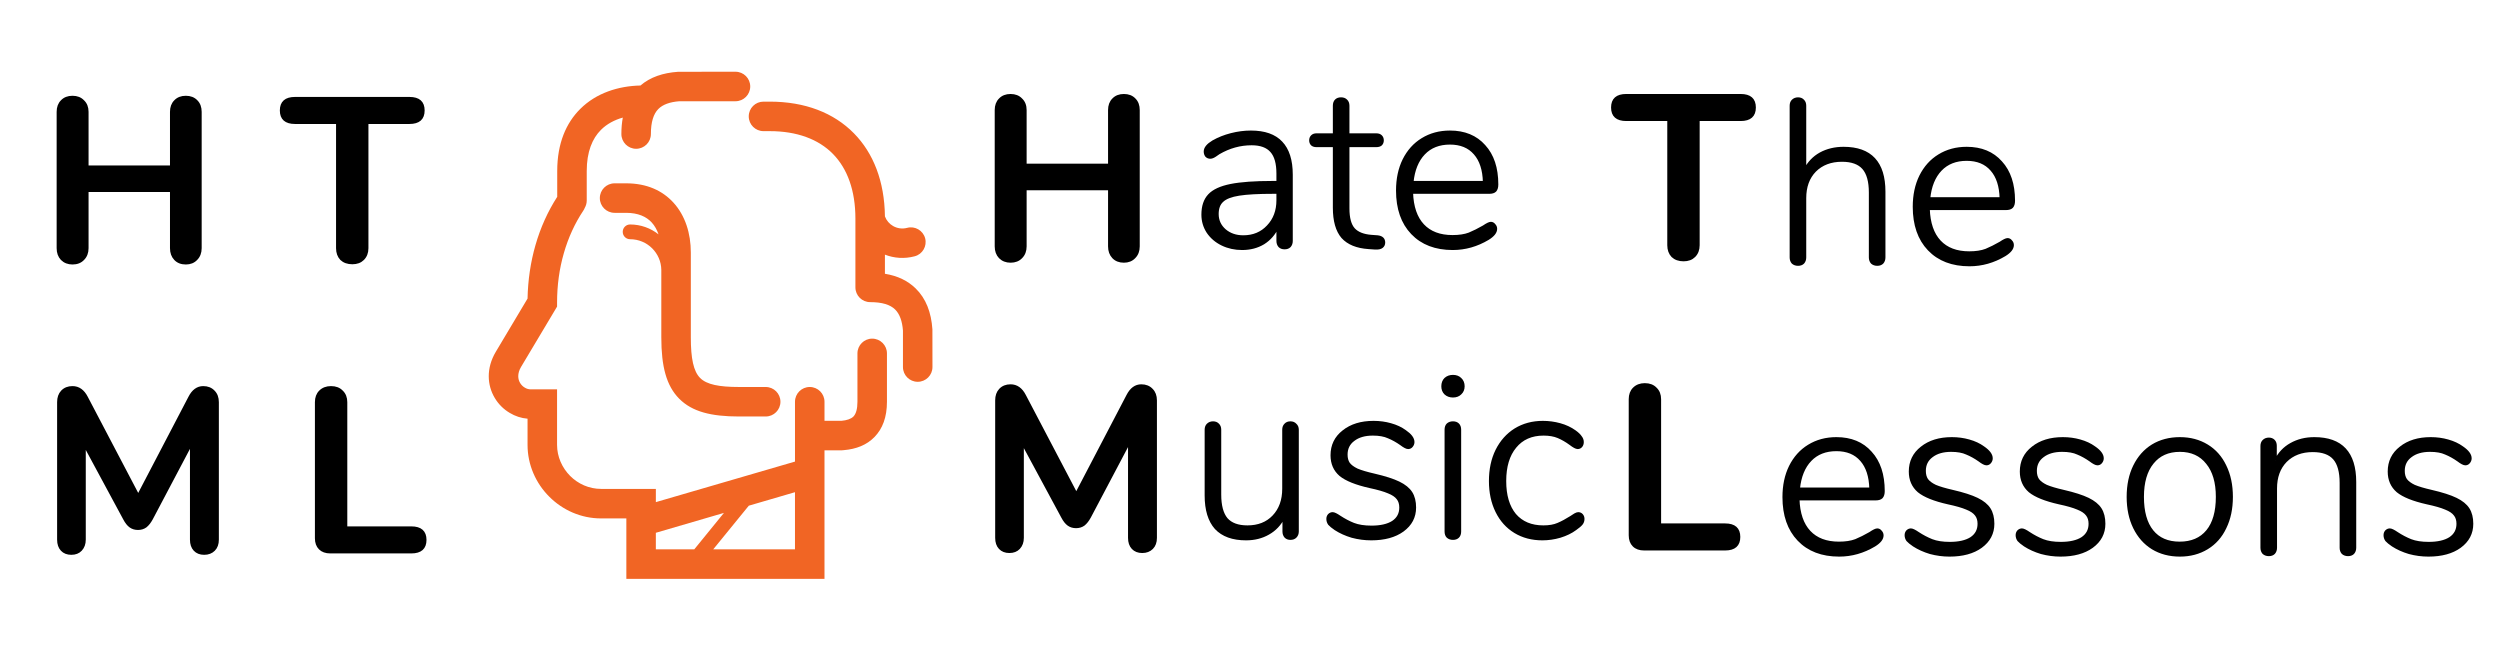
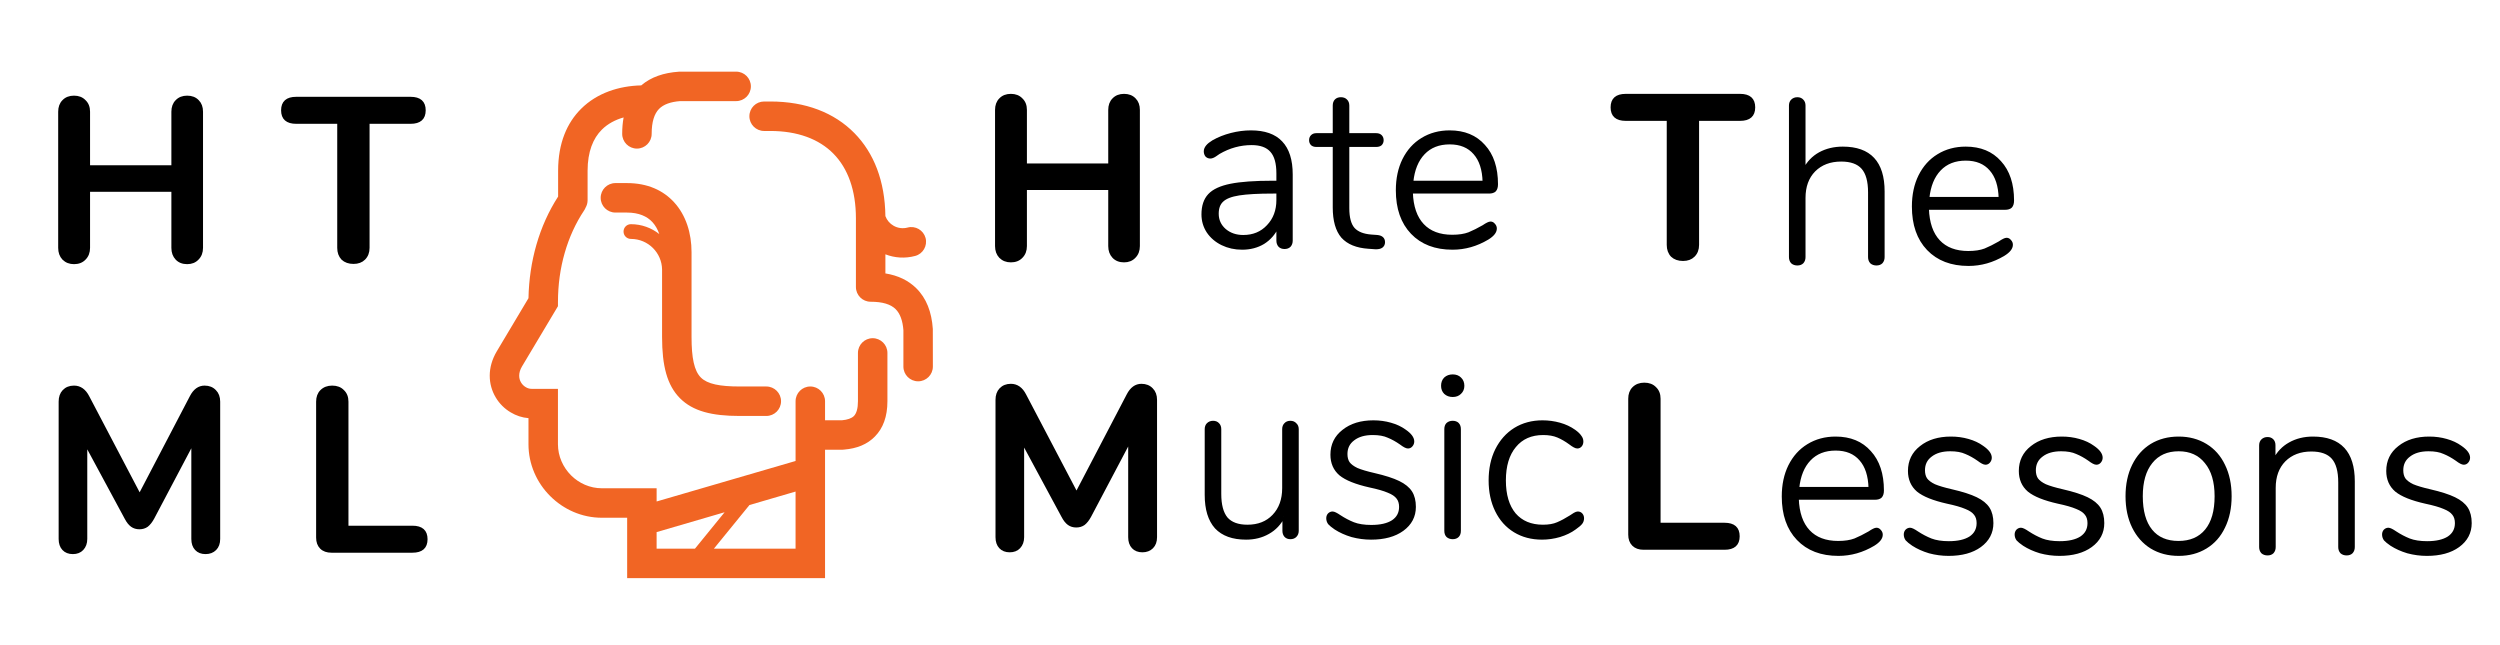
- <svg xmlns="http://www.w3.org/2000/svg" xmlns:xlink="http://www.w3.org/1999/xlink" width="775pt" height="200pt" version="1.1" viewBox="0 0 775 200" id="svg130">
+ <svg xmlns="http://www.w3.org/2000/svg" xmlns:xlink="http://www.w3.org/1999/xlink" width="97pt" height="25pt" version="1.1" viewBox="0 0 775 200" id="svg130">
  <defs id="defs62">
    <rect x="796.241" y="91.395" width="332.344" height="232.641" id="rect10355" />
    <rect x="689.614" y="52.621" width="78.932" height="234.026" id="rect10349" />
    <rect x="510.979" y="47.082" width="418.2" height="242.334" id="rect10343" />
    <rect x="404.352" y="24.926" width="88.625" height="238.18" id="rect9299" />
    <linearGradient id="linearGradient6259">
      <stop style="stop-color:#000000;stop-opacity:1;" offset="0" id="stop6257" />
    </linearGradient>
    <rect x="361.424" y="581.602" width="200.791" height="163.403" id="rect1082" />
    <rect x="225.717" y="438.971" width="281.108" height="285.262" id="rect1026" />
    <symbol id="t" overflow="visible">
      <path d="m 18.766,-1.125 c -0.969,0.5 -1.98,0.875 -3.031,1.125 -1.043,0.258 -2.137,0.391 -3.281,0.391 -3.398,0 -6.09,-0.945 -8.078,-2.844 -1.992,-1.906 -2.984,-4.484 -2.984,-7.734 0,-3.258 0.992,-5.836 2.984,-7.734 1.988,-1.906 4.68,-2.859 8.078,-2.859 1.145,0 2.238,0.133 3.281,0.391 1.051,0.25 2.062,0.625 3.031,1.125 v 4.219 c -0.98,-0.656 -1.945,-1.141 -2.891,-1.453 -0.949,-0.312 -1.949,-0.469 -3,-0.469 -1.875,0 -3.352,0.605 -4.422,1.812 -1.074,1.199 -1.609,2.856 -1.609,4.969 0,2.106 0.535,3.762 1.609,4.969 1.07,1.199 2.547,1.797 4.422,1.797 1.051,0 2.051,-0.148 3,-0.453 0.945,-0.312 1.91,-0.801 2.891,-1.469 z" id="path2" />
    </symbol>
    <symbol id="c" overflow="visible">
      <path d="m 13.734,-11.141 c -0.438,-0.195 -0.871,-0.344 -1.297,-0.438 -0.418,-0.102 -0.84,-0.156 -1.266,-0.156 -1.262,0 -2.231,0.406 -2.906,1.219 -0.68,0.805 -1.016,1.953 -1.016,3.453 v 7.062 H 2.359 v -15.312 h 4.891 v 2.516 c 0.625,-1 1.344,-1.727 2.156,-2.188 0.82,-0.469 1.801,-0.703 2.938,-0.703 0.164,0 0.344,0.012 0.531,0.031 0.195,0.012 0.477,0.039 0.844,0.078 z" id="path5" />
    </symbol>
    <symbol id="a" overflow="visible">
      <path d="m 17.641,-7.703 v 1.406 H 6.188 c 0.125,1.148 0.539,2.008 1.25,2.578 0.707,0.574 1.703,0.859 2.984,0.859 1.031,0 2.082,-0.148 3.156,-0.453 1.082,-0.312 2.191,-0.773 3.328,-1.391 v 3.766 c -1.156,0.438 -2.312,0.766 -3.469,0.984 -1.156,0.227 -2.312,0.344 -3.469,0.344 -2.773,0 -4.93,-0.703 -6.469,-2.109 -1.531,-1.406 -2.297,-3.379 -2.297,-5.922 0,-2.5 0.754,-4.461 2.266,-5.891 1.508,-1.438 3.582,-2.156 6.219,-2.156 2.406,0 4.332,0.73 5.781,2.188 1.445,1.449 2.172,3.383 2.172,5.797 z m -5.031,-1.625 c 0,-0.926 -0.273,-1.672 -0.812,-2.234 -0.543,-0.57 -1.25,-0.859 -2.125,-0.859 -0.949,0 -1.719,0.266 -2.312,0.797 -0.594,0.531 -0.965,1.297 -1.109,2.297 z" id="path8" />
    </symbol>
    <symbol id="f" overflow="visible">
      <path d="m 9.219,-6.891 c -1.023,0 -1.793,0.172 -2.312,0.516 -0.512,0.344 -0.766,0.855 -0.766,1.531 0,0.625 0.207,1.117 0.625,1.469 0.414,0.344 0.988,0.516 1.719,0.516 0.926,0 1.703,-0.328 2.328,-0.984 0.633,-0.664 0.953,-1.492 0.953,-2.484 v -0.562 z m 7.469,-1.844 V 0 h -4.922 v -2.266 c -0.656,0.93 -1.398,1.605 -2.219,2.031 -0.824,0.414 -1.824,0.625 -3,0.625 -1.586,0 -2.871,-0.457 -3.859,-1.375 -0.992,-0.926 -1.484,-2.129 -1.484,-3.609 0,-1.789 0.613,-3.102 1.844,-3.938 1.238,-0.844 3.18,-1.266 5.828,-1.266 h 2.891 v -0.391 c 0,-0.77 -0.309,-1.332 -0.922,-1.688 -0.617,-0.363 -1.57,-0.547 -2.859,-0.547 -1.055,0 -2.031,0.105 -2.938,0.312 -0.898,0.211 -1.73,0.523 -2.5,0.938 v -3.734 c 1.039,-0.25 2.086,-0.441 3.141,-0.578 1.062,-0.133 2.125,-0.203 3.188,-0.203 2.758,0 4.75,0.547 5.969,1.641 1.227,1.086 1.844,2.856 1.844,5.312 z" id="path11" />
    </symbol>
    <symbol id="b" overflow="visible">
      <path d="m 7.703,-19.656 v 4.344 H 12.75 v 3.5 H 7.703 v 6.5 c 0,0.711 0.141,1.188 0.422,1.438 0.281,0.25 0.836,0.375 1.672,0.375 h 2.516 v 3.5 h -4.188 c -1.938,0 -3.312,-0.398 -4.125,-1.203 -0.805,-0.812 -1.203,-2.18 -1.203,-4.109 v -6.5 h -2.422 v -3.5 h 2.422 v -4.344 z" id="path14" />
    </symbol>
    <symbol id="e" overflow="visible">
      <path d="m 12.766,-13.078 v -8.203 h 4.922 V -1e-4 H 12.766 v -2.219 c -0.668,0.906 -1.406,1.57 -2.219,1.984 -0.813,0.414 -1.758,0.625 -2.828,0.625 -1.887,0 -3.434,-0.75 -4.641,-2.25 -1.211,-1.5 -1.812,-3.426 -1.812,-5.781 0,-2.363 0.602,-4.297 1.812,-5.797 1.207,-1.5 2.754,-2.25 4.641,-2.25 1.062,0 2,0.215 2.812,0.641 0.82,0.43 1.566,1.086 2.234,1.969 z m -3.219,9.922 c 1.039,0 1.836,-0.379 2.391,-1.141 0.551,-0.77 0.828,-1.883 0.828,-3.344 0,-1.457 -0.277,-2.566 -0.828,-3.328 -0.555,-0.77 -1.352,-1.156 -2.391,-1.156 -1.043,0 -1.84,0.387 -2.391,1.156 -0.555,0.762 -0.828,1.871 -0.828,3.328 0,1.461 0.273,2.574 0.828,3.344 0.551,0.762 1.348,1.141 2.391,1.141 z" id="path17" />
    </symbol>
    <symbol id="i" overflow="visible">
      <path d="m 10.5,-3.156 c 1.051,0 1.852,-0.379 2.406,-1.141 0.551,-0.77 0.828,-1.883 0.828,-3.344 0,-1.457 -0.277,-2.566 -0.828,-3.328 -0.555,-0.77 -1.355,-1.156 -2.406,-1.156 -1.055,0 -1.859,0.387 -2.422,1.156 -0.555,0.773 -0.828,1.883 -0.828,3.328 0,1.449 0.273,2.559 0.828,3.328 0.562,0.773 1.367,1.156 2.422,1.156 z m -3.25,-9.922 c 0.676,-0.883 1.422,-1.539 2.234,-1.969 0.82,-0.426 1.766,-0.641 2.828,-0.641 1.895,0 3.445,0.75 4.656,2.25 1.207,1.5 1.812,3.434 1.812,5.797 0,2.356 -0.605,4.281 -1.812,5.781 -1.211,1.5 -2.762,2.25 -4.656,2.25 -1.062,0 -2.008,-0.211 -2.828,-0.625 C 8.672,-0.66 7.926,-1.32 7.25,-2.219 V -2e-5 H 2.359 v -21.281 H 7.25 Z" id="path20" />
    </symbol>
    <symbol id="h" overflow="visible">
      <path d="m 0.344,-15.312 h 4.891 l 4.125,10.391 3.5,-10.391 h 4.891 l -6.438,16.766 c -0.648,1.695 -1.402,2.883 -2.266,3.562 -0.867,0.688 -2,1.031 -3.406,1.031 H 2.797 V 2.829 h 1.531 c 0.832,0 1.438,-0.137 1.812,-0.406 C 6.523,2.161 6.82,1.692 7.031,1.016 L 7.172,0.595 Z" id="path23" />
    </symbol>
    <symbol id="g" overflow="visible">
      <path d="m 2.578,-20.406 h 5.25 v 7.766 h 7.766 v -7.766 h 5.266 V 0 H 15.594 V -8.656 H 7.828 V 0 h -5.25 z" id="path26" />
    </symbol>
    <symbol id="s" overflow="visible">
      <path d="M 2.359,-15.312 H 7.25 V 0 H 2.359 Z m 0,-5.969 H 7.25 v 4 H 2.359 Z" id="path29" />
    </symbol>
    <symbol id="r" overflow="visible">
      <path d="m 12.422,-21.281 v 3.219 H 9.719 c -0.688,0 -1.172,0.125 -1.453,0.375 -0.273,0.25 -0.406,0.688 -0.406,1.312 v 1.062 h 4.188 v 3.5 H 7.86 V -2e-4 h -4.891 v -11.812 h -2.438 v -3.5 h 2.438 v -1.062 c 0,-1.664 0.461,-2.898 1.391,-3.703 0.926,-0.801 2.367,-1.203 4.328,-1.203 z" id="path32" />
    </symbol>
    <symbol id="d" overflow="visible">
      <path d="m 9.641,-12.188 c -1.086,0 -1.914,0.391 -2.484,1.172 -0.574,0.781 -0.859,1.906 -0.859,3.375 0,1.469 0.285,2.594 0.859,3.375 0.57,0.773 1.398,1.156 2.484,1.156 1.062,0 1.875,-0.383 2.438,-1.156 0.57,-0.781 0.859,-1.906 0.859,-3.375 0,-1.469 -0.289,-2.594 -0.859,-3.375 -0.562,-0.781 -1.375,-1.172 -2.438,-1.172 z m 0,-3.5 c 2.633,0 4.691,0.715 6.172,2.141 1.477,1.418 2.219,3.387 2.219,5.906 0,2.512 -0.742,4.481 -2.219,5.906 C 14.332,-0.317 12.273,0.39 9.641,0.39 6.992,0.39 4.926,-0.317 3.438,-1.735 1.945,-3.161 1.203,-5.13 1.203,-7.641 c 0,-2.519 0.742,-4.488 2.234,-5.906 1.488,-1.426 3.555,-2.141 6.203,-2.141 z" id="path35" />
    </symbol>
    <symbol id="q" overflow="visible">
      <path d="m 16.547,-12.766 c 0.613,-0.945 1.348,-1.672 2.203,-2.172 0.852,-0.5 1.789,-0.75 2.812,-0.75 1.758,0 3.098,0.547 4.016,1.641 0.926,1.086 1.391,2.656 1.391,4.719 V -4e-4 h -4.922 v -7.984 -0.359 c 0.008,-0.133 0.016,-0.32 0.016,-0.562 0,-1.082 -0.164,-1.863 -0.484,-2.344 -0.312,-0.488 -0.824,-0.734 -1.531,-0.734 -0.93,0 -1.648,0.387 -2.156,1.156 -0.512,0.762 -0.773,1.867 -0.781,3.312 v 7.516 h -4.922 v -7.984 c 0,-1.695 -0.148,-2.785 -0.438,-3.266 -0.293,-0.488 -0.812,-0.734 -1.562,-0.734 -0.938,0 -1.664,0.387 -2.172,1.156 -0.512,0.762 -0.766,1.859 -0.766,3.297 v 7.531 h -4.922 v -15.312 h 4.922 v 2.234 c 0.602,-0.863 1.289,-1.516 2.062,-1.953 0.781,-0.438 1.641,-0.656 2.578,-0.656 1.062,0 2,0.258 2.812,0.766 0.812,0.512 1.426,1.23 1.844,2.156 z" id="path38" />
    </symbol>
    <symbol id="p" overflow="visible">
      <path d="M 17.75,-9.328 V 0 h -4.922 v -7.109 c 0,-1.344 -0.031,-2.266 -0.094,-2.766 -0.062,-0.5 -0.168,-0.867 -0.312,-1.109 -0.188,-0.312 -0.449,-0.555 -0.781,-0.734 -0.324,-0.176 -0.695,-0.266 -1.109,-0.266 -1.023,0 -1.824,0.398 -2.406,1.188 -0.586,0.781 -0.875,1.871 -0.875,3.266 V -1e-4 H 2.359 v -21.281 H 7.25 v 8.203 c 0.738,-0.883 1.52,-1.539 2.344,-1.969 0.832,-0.426 1.75,-0.641 2.75,-0.641 1.77,0 3.113,0.547 4.031,1.641 0.914,1.086 1.375,2.656 1.375,4.719 z" id="path41" />
    </symbol>
    <symbol id="o" overflow="visible">
      <path d="m 2.578,-20.406 h 5.875 l 7.422,14 v -14 h 4.984 V 0 h -5.875 L 7.562,-14 V 0 H 2.578 Z" id="path44" />
    </symbol>
    <symbol id="n" overflow="visible">
      <path d="m 2.188,-5.969 v -9.344 h 4.922 v 1.531 c 0,0.836 -0.008,1.875 -0.016,3.125 -0.012,1.25 -0.016,2.086 -0.016,2.5 0,1.242 0.031,2.133 0.094,2.672 0.07,0.543 0.18,0.934 0.328,1.172 0.207,0.324 0.473,0.574 0.797,0.75 0.32,0.168 0.691,0.25 1.109,0.25 1.02,0 1.82,-0.391 2.406,-1.172 0.582,-0.781 0.875,-1.867 0.875,-3.266 v -7.562 h 4.891 V -6e-4 H 12.688 V -2.219 C 11.945,-1.321 11.164,-0.661 10.344,-0.235 9.519,0.179 8.609,0.39 7.609,0.39 5.848,0.39 4.504,-0.149 3.578,-1.235 2.648,-2.317 2.188,-3.895 2.188,-5.969 Z" id="path47" />
    </symbol>
    <symbol id="m" overflow="visible">
      <path d="M 17.75,-9.328 V 0 h -4.922 v -7.141 c 0,-1.32 -0.031,-2.234 -0.094,-2.734 -0.062,-0.5 -0.168,-0.867 -0.312,-1.109 -0.188,-0.312 -0.449,-0.555 -0.781,-0.734 -0.324,-0.176 -0.695,-0.266 -1.109,-0.266 -1.023,0 -1.824,0.398 -2.406,1.188 -0.586,0.781 -0.875,1.871 -0.875,3.266 V -1e-4 H 2.359 v -15.312 H 7.25 v 2.234 c 0.738,-0.883 1.52,-1.539 2.344,-1.969 0.832,-0.426 1.75,-0.641 2.75,-0.641 1.77,0 3.113,0.547 4.031,1.641 0.914,1.086 1.375,2.656 1.375,4.719 z" id="path50" />
    </symbol>
    <symbol id="l" overflow="visible">
      <path d="m 2.578,-20.406 h 8.734 c 2.594,0 4.582,0.578 5.969,1.734 1.395,1.148 2.094,2.789 2.094,4.922 0,2.137 -0.699,3.781 -2.094,4.938 -1.387,1.156 -3.375,1.734 -5.969,1.734 H 7.828 V 3e-4 h -5.25 z m 5.25,3.812 v 5.703 H 10.75 c 1.02,0 1.805,-0.25 2.359,-0.75 0.562,-0.5 0.844,-1.203 0.844,-2.109 0,-0.914 -0.281,-1.617 -0.844,-2.109 -0.555,-0.488 -1.34,-0.734 -2.359,-0.734 z" id="path53" />
    </symbol>
    <symbol id="k" overflow="visible">
      <path d="M 2.359,-15.312 H 7.25 v 15.031 c 0,2.051 -0.496,3.617 -1.484,4.703 -0.98,1.082 -2.406,1.625 -4.281,1.625 H -0.938 V 2.828 h 0.859 c 0.926,0 1.562,-0.211 1.906,-0.625 0.352,-0.418 0.531,-1.246 0.531,-2.484 z m 0,-5.969 H 7.25 v 4 H 2.359 Z" id="path56" />
    </symbol>
    <symbol id="j" overflow="visible">
      <path d="m 14.719,-14.828 v 3.984 c -0.656,-0.457 -1.324,-0.797 -2,-1.016 -0.668,-0.219 -1.359,-0.328 -2.078,-0.328 -1.367,0 -2.434,0.402 -3.203,1.203 -0.762,0.793 -1.141,1.906 -1.141,3.344 0,1.43 0.379,2.543 1.141,3.344 0.77,0.793 1.836,1.188 3.203,1.188 0.758,0 1.484,-0.109 2.172,-0.328 0.688,-0.227 1.32,-0.566 1.906,-1.016 v 4 c -0.762,0.281 -1.539,0.488 -2.328,0.625 -0.781,0.145 -1.574,0.219 -2.375,0.219 -2.762,0 -4.922,-0.707 -6.484,-2.125 -1.555,-1.414 -2.328,-3.383 -2.328,-5.906 0,-2.531 0.773,-4.504 2.328,-5.922 1.562,-1.414 3.723,-2.125 6.484,-2.125 0.801,0 1.594,0.074 2.375,0.219 0.781,0.137 1.555,0.352 2.328,0.641 z" id="path59" />
    </symbol>
    <linearGradient xlink:href="#linearGradient6259" id="linearGradient6261" x1="232.513" y1="548.334" x2="385.385" y2="548.334" gradientUnits="userSpaceOnUse" />
  </defs>
  <g id="g128">
    <path d="m 236.684,40.655 c -2.524,0 -4.574,-2.05 -4.574,-4.574 0,-2.541 2.05,-4.574 4.574,-4.574 h 1.949 c 10.893,0 19.82,3.439 26.088,9.825 6.048,6.149 9.47,14.89 9.606,25.75 0.474,1.288 1.39,2.337 2.524,2.981 1.254,0.728 2.812,0.982 4.353,0.575 2.422,-0.661 4.93,0.796 5.59,3.219 0.644,2.439 -0.796,4.947 -3.235,5.59 -3.168,0.847 -6.387,0.61 -9.233,-0.508 v 5.93 c 3.998,0.644 7.115,2.203 9.503,4.523 3.253,3.15 4.861,7.488 5.217,12.705 l 0.017,11.689 c 0,2.524 -2.05,4.574 -4.574,4.574 -2.524,0 -4.574,-2.05 -4.574,-4.574 v -11.316 c -0.22,-2.88 -1,-5.133 -2.439,-6.539 -1.508,-1.474 -3.998,-2.27 -7.725,-2.27 -2.524,0 -4.574,-2.05 -4.574,-4.574 v -21.328 c 0,-8.69 -2.49,-15.484 -6.963,-20.04 -4.506,-4.591 -11.214,-7.064 -19.583,-7.064 h -1.949 z m -4.556,116.108 -11.029,13.535 h 25.343 v -17.719 z m -16.906,13.535 9.198,-11.299 -21.108,6.166 v 5.133 z m 40.37,-39.843 h 5.235 c 1.695,-0.152 2.981,-0.575 3.744,-1.339 0.779,-0.83 1.237,-2.304 1.237,-4.574 v -14.992 c 0,-2.524 2.05,-4.574 4.574,-4.574 2.508,0 4.574,2.05 4.574,4.574 v 14.992 c 0,4.81 -1.372,8.385 -3.863,10.927 -2.406,2.49 -5.676,3.761 -9.572,4.083 l -0.626,0.051 h -5.302 v 39.843 h -61.424 v -18.737 h -7.826 c -6.251,0 -11.927,-2.591 -16.06,-6.725 -4.168,-4.15 -6.743,-9.876 -6.743,-16.077 v -8.114 c -1.949,-0.152 -3.845,-0.779 -5.523,-1.796 -1.898,-1.118 -3.524,-2.727 -4.658,-4.658 -1.169,-1.965 -1.847,-4.252 -1.847,-6.725 0,-2.406 0.661,-4.981 2.185,-7.556 l 9.842,-16.5 c 0.118,-5.759 0.949,-11.333 2.457,-16.568 1.542,-5.387 3.812,-10.435 6.743,-14.975 v -7.996 c 0,-8.657 2.795,-14.925 7.131,-19.245 4.963,-4.947 11.807,-7.115 18.668,-7.267 3.049,-2.609 6.997,-3.93 11.673,-4.252 l 17.788,-0.017 c 2.524,0 4.574,2.05 4.574,4.574 0,2.524 -2.05,4.574 -4.574,4.574 h -17.414 c -2.88,0.22 -5.133,1 -6.539,2.439 -1.457,1.508 -2.27,3.998 -2.27,7.725 0,2.524 -2.05,4.574 -4.574,4.574 -2.524,0 -4.574,-2.05 -4.574,-4.574 0,-1.847 0.152,-3.54 0.441,-5.099 -2.575,0.728 -4.93,1.965 -6.759,3.794 -2.693,2.676 -4.422,6.81 -4.422,12.773 v 9.147 c 0,0.847 -0.238,1.626 -0.626,2.304 -0.118,0.305 -0.271,0.593 -0.457,0.864 -2.609,3.914 -4.642,8.352 -6.014,13.146 -1.39,4.81 -2.101,9.962 -2.101,15.331 v 1.237 L 161.524,113.75 c -0.61,1.016 -0.864,1.999 -0.864,2.863 0,0.779 0.203,1.491 0.559,2.083 0.356,0.61 0.88,1.136 1.474,1.474 0.542,0.339 1.169,0.525 1.796,0.525 h 8.199 v 17.211 c 0,3.676 1.559,7.115 4.048,9.622 2.473,2.473 5.861,4.032 9.606,4.032 h 16.975 v 4.099 l 43.129,-12.569 v -18.55 c 0,-2.524 2.05,-4.574 4.574,-4.574 2.524,0 4.574,2.05 4.574,4.574 v 5.912 z M 190.522,65.978 c -2.524,0 -4.574,-2.05 -4.574,-4.574 0,-2.524 2.05,-4.574 4.574,-4.574 h 3.591 c 6.438,0 11.265,2.287 14.62,5.946 3.711,4.048 5.422,9.622 5.422,15.5 v 26.291 c 0,6.522 0.813,10.52 2.88,12.604 2.032,2.05 5.93,2.795 12.061,2.795 h 8.267 c 2.524,0 4.574,2.05 4.574,4.574 0,2.524 -2.05,4.574 -4.574,4.574 h -8.267 c -8.639,0 -14.518,-1.474 -18.533,-5.505 -3.998,-4.032 -5.556,-10.012 -5.556,-19.041 V 83.663 c -0.034,-2.609 -1.118,-4.963 -2.829,-6.674 -1.745,-1.745 -4.168,-2.829 -6.844,-2.829 -1.27,0 -2.287,-1.016 -2.287,-2.287 0,-1.27 1.016,-2.287 2.287,-2.287 3.321,0 6.387,1.152 8.809,3.067 -0.492,-1.423 -1.186,-2.676 -2.118,-3.693 -1.677,-1.829 -4.269,-2.981 -7.911,-2.981 h -3.591 z" id="path64" style="fill:#f16524;fill-opacity:1;stroke-width:0.303" />
    <g aria-label="H T  M L" transform="matrix(0.75,0,0,0.75,-156.8249,-310.4088)" id="text1024" style="font-weight:600;font-size:96px;font-family:Nunito;-inkscape-font-specification:'Nunito Semi-Bold';white-space:pre;shape-inside:url(#rect1026);stroke:#000000">
      <path d="m 285.909,453.966 q 2.784,0 4.416,1.728 1.632,1.632 1.632,4.416 v 56.352 q 0,2.784 -1.728,4.512 -1.632,1.728 -4.32,1.728 -2.784,0 -4.416,-1.728 -1.632,-1.728 -1.632,-4.512 v -23.712 h -34.656 v 23.712 q 0,2.784 -1.728,4.512 -1.632,1.728 -4.416,1.728 -2.688,0 -4.416,-1.728 -1.632,-1.728 -1.632,-4.512 v -56.352 q 0,-2.784 1.632,-4.416 1.632,-1.728 4.416,-1.728 2.784,0 4.416,1.728 1.728,1.632 1.728,4.416 v 22.656 h 34.656 v -22.656 q 0,-2.784 1.632,-4.416 1.632,-1.728 4.416,-1.728 z" style="font-weight:bold;-inkscape-font-specification:'Nunito Bold'" id="path356" />
      <path d="m 354.741,522.606 q -2.88,0 -4.608,-1.632 -1.632,-1.728 -1.632,-4.512 v -51.84 h -17.472 q -5.76,0 -5.76,-5.088 0,-5.088 5.76,-5.088 h 47.328 q 5.76,0 5.76,5.088 0,5.088 -5.76,5.088 h -17.472 v 51.84 q 0,2.784 -1.728,4.512 -1.632,1.632 -4.416,1.632 z" style="font-weight:bold;-inkscape-font-specification:'Nunito Bold'" id="path358" />
      <path d="m 293.109,573.966 q 2.688,0 4.32,1.728 1.632,1.632 1.632,4.416 v 56.832 q 0,2.688 -1.536,4.224 -1.536,1.536 -4.032,1.536 -2.496,0 -3.936,-1.536 -1.44,-1.536 -1.44,-4.224 v -39.552 l -16.32,30.912 q -1.152,2.112 -2.496,3.168 -1.344,0.96 -3.168,0.96 -1.824,0 -3.168,-0.96 -1.344,-0.96 -2.496,-3.168 l -16.416,-30.432 v 39.072 q 0,2.592 -1.536,4.224 -1.44,1.536 -3.936,1.536 -2.496,0 -3.936,-1.536 -1.44,-1.536 -1.44,-4.224 v -56.832 q 0,-2.784 1.536,-4.416 1.632,-1.728 4.32,-1.728 3.744,0 5.856,4.128 l 21.312,40.608 21.216,-40.608 q 2.112,-4.128 5.664,-4.128 z" style="font-weight:bold;-inkscape-font-specification:'Nunito Bold'" id="path360" />
      <path d="m 345.621,642.126 q -2.784,0 -4.32,-1.536 -1.536,-1.536 -1.536,-4.224 v -56.256 q 0,-2.784 1.632,-4.416 1.728,-1.728 4.512,-1.728 2.88,0 4.512,1.728 1.728,1.632 1.728,4.416 v 51.84 h 26.976 q 5.76,0 5.76,5.088 0,5.088 -5.76,5.088 z" style="font-weight:bold;-inkscape-font-specification:'Nunito Bold'" id="path362" />
    </g>
    <text xml:space="preserve" transform="scale(0.75)" id="text1080" style="font-style:normal;font-variant:normal;font-weight:600;font-stretch:normal;font-size:64px;font-family:Nunito;-inkscape-font-specification:'Nunito Semi-Bold';white-space:pre;shape-inside:url(#rect1082);fill:#000000;stroke:#000000" />
    <g id="g11097" transform="translate(0,-0.4303801)">
      <g aria-label="H M " transform="scale(0.75)" id="text9297" style="font-weight:bold;font-size:96px;font-family:Nunito;-inkscape-font-specification:'Nunito Bold';white-space:pre;shape-inside:url(#rect9299);stroke:#000000">
        <path d="m 464.544,39.921 q 2.784,0 4.416,1.728 1.632,1.632 1.632,4.416 v 56.352 q 0,2.784 -1.728,4.512 -1.632,1.728 -4.32,1.728 -2.784,0 -4.416,-1.728 -1.632,-1.728 -1.632,-4.512 V 78.705 h -34.656 v 23.712 q 0,2.784 -1.728,4.512 -1.632,1.728 -4.416,1.728 -2.688,0 -4.416,-1.728 -1.632,-1.728 -1.632,-4.512 V 46.065 q 0,-2.784 1.632,-4.416 1.632,-1.728 4.416,-1.728 2.784,0 4.416,1.728 1.728,1.632 1.728,4.416 v 22.656 h 34.656 v -22.656 q 0,-2.784 1.632,-4.416 1.632,-1.728 4.416,-1.728 z" id="path365" />
        <path d="m 471.744,159.921 q 2.688,0 4.32,1.728 1.632,1.632 1.632,4.416 v 56.832 q 0,2.688 -1.536,4.224 -1.536,1.536 -4.032,1.536 -2.496,0 -3.936,-1.536 -1.44,-1.536 -1.44,-4.224 v -39.552 l -16.32,30.912 q -1.152,2.112 -2.496,3.168 -1.344,0.96 -3.168,0.96 -1.824,0 -3.168,-0.96 -1.344,-0.96 -2.496,-3.168 l -16.416,-30.432 v 39.072 q 0,2.592 -1.536,4.224 -1.44,1.536 -3.936,1.536 -2.496,0 -3.936,-1.536 -1.44,-1.536 -1.44,-4.224 v -56.832 q 0,-2.784 1.536,-4.416 1.632,-1.728 4.32,-1.728 3.744,0 5.856,4.128 l 21.312,40.608 21.216,-40.608 q 2.112,-4.128 5.664,-4.128 z" id="path367" />
      </g>
      <g aria-label="ate usic" transform="matrix(0.75,0,0,0.75,-15.03441,-20.61861)" id="text10341" style="font-weight:300;font-size:96px;font-family:Nunito;-inkscape-font-specification:'Nunito Light';white-space:pre;shape-inside:url(#rect10343);stroke:#000000">
        <path d="m 537.091,82.525 q 8.448,0 12.576,4.416 4.224,4.416 4.224,13.344 v 27.36 q 0,1.344 -0.768,2.208 -0.768,0.768 -2.112,0.768 -1.344,0 -2.112,-0.768 -0.768,-0.864 -0.768,-2.208 v -5.76 q -2.016,4.32 -5.856,6.72 -3.84,2.304 -8.832,2.304 -4.512,0 -8.256,-1.824 -3.744,-1.824 -5.952,-5.088 -2.112,-3.264 -2.112,-7.2 0,-5.184 2.688,-8.064 2.688,-2.88 8.928,-4.128 6.24,-1.248 17.376,-1.248 h 2.016 v -3.552 q 0,-6.336 -2.592,-9.216 -2.592,-2.976 -8.16,-2.976 -7.104,0 -13.536,3.744 -0.288,0.192 -1.536,1.056 -1.152,0.768 -2.016,0.768 -0.96,0 -1.632,-0.672 -0.576,-0.768 -0.576,-1.824 0,-2.112 3.36,-4.128 3.36,-1.92 7.488,-2.976 4.128,-1.056 8.16,-1.056 z m -3.168,43.296 q 6.24,0 10.176,-4.224 4.032,-4.224 4.032,-10.752 v -3.168 h -1.824 q -9.216,0 -14.112,0.768 -4.896,0.768 -6.912,2.688 -2.016,1.824 -2.016,5.376 0,4.032 3.072,6.72 3.072,2.592 7.584,2.592 z" id="path370" />
        <path d="m 589.41,125.821 q 2.688,0.288 2.688,2.496 0,1.152 -0.864,1.824 -0.864,0.672 -2.784,0.576 l -2.688,-0.192 q -7.296,-0.48 -10.848,-4.416 -3.456,-4.032 -3.456,-12.192 V 88.381 h -7.296 q -1.152,0 -1.824,-0.576 -0.672,-0.672 -0.672,-1.728 0,-1.056 0.672,-1.728 0.672,-0.672 1.824,-0.672 h 7.296 v -11.904 q 0,-1.44 0.768,-2.208 0.768,-0.768 2.112,-0.768 1.344,0 2.112,0.768 0.864,0.768 0.864,2.208 v 11.904 h 11.616 q 1.248,0 1.92,0.672 0.672,0.672 0.672,1.728 0,1.056 -0.672,1.728 -0.672,0.576 -1.92,0.576 h -11.616 v 25.824 q 0,5.952 2.304,8.544 2.304,2.496 7.2,2.88 z" id="path372" />
        <path d="m 636.258,120.253 q 0.864,0 1.44,0.768 0.672,0.672 0.672,1.632 0,2.112 -3.264,4.128 -6.912,4.128 -14.592,4.128 -10.656,0 -16.8,-6.432 -6.144,-6.432 -6.144,-17.664 0,-7.2 2.688,-12.672 2.784,-5.568 7.68,-8.544 4.992,-3.072 11.424,-3.072 9.024,0 14.208,5.856 5.28,5.76 5.28,15.936 0,1.728 -0.768,2.592 -0.768,0.768 -2.496,0.768 h -31.968 q 0.288,8.832 4.608,13.44 4.32,4.608 12.192,4.608 4.128,0 6.912,-1.056 2.784,-1.152 5.952,-2.976 2.112,-1.44 2.976,-1.44 z m -16.896,-32.928 q -6.72,0 -10.752,4.224 -4.032,4.224 -4.8,11.808 h 29.664 q -0.192,-7.68 -3.84,-11.808 -3.648,-4.224 -10.272,-4.224 z" id="path374" />
        <path d="m 553.411,202.717 q 1.344,0 2.112,0.864 0.864,0.768 0.864,2.112 v 42.048 q 0,1.344 -0.864,2.208 -0.768,0.768 -2.112,0.768 -1.248,0 -2.016,-0.768 -0.768,-0.864 -0.768,-2.208 v -5.856 q -2.208,4.416 -6.336,6.72 -4.032,2.304 -9.216,2.304 -8.256,0 -12.48,-4.512 -4.128,-4.608 -4.128,-13.536 v -27.168 q 0,-1.344 0.768,-2.112 0.864,-0.864 2.208,-0.864 1.344,0 2.112,0.864 0.768,0.768 0.768,2.112 v 26.784 q 0,6.816 2.688,10.08 2.784,3.168 8.64,3.168 6.72,0 10.752,-4.224 4.128,-4.32 4.128,-11.424 v -24.384 q 0,-1.344 0.768,-2.112 0.768,-0.864 2.112,-0.864 z" id="path376" />
        <path d="m 586.818,250.909 q -4.032,0 -7.968,-1.056 -3.84,-1.152 -6.816,-3.072 -1.824,-1.248 -2.592,-2.112 -0.672,-0.96 -0.672,-2.112 0,-0.96 0.576,-1.632 0.672,-0.672 1.536,-0.672 0.864,0 2.976,1.44 2.784,1.824 5.664,2.976 2.976,1.152 7.392,1.152 5.664,0 8.832,-2.016 3.168,-2.112 3.168,-5.952 0,-2.304 -1.152,-3.744 -1.152,-1.536 -3.84,-2.592 -2.688,-1.152 -7.68,-2.208 -8.544,-1.92 -12.192,-4.896 -3.552,-3.072 -3.552,-8.16 0,-6.144 4.8,-9.888 4.8,-3.84 12.48,-3.84 3.744,0 7.104,0.96 3.456,0.96 5.952,2.784 3.36,2.304 3.36,4.512 0,0.96 -0.672,1.728 -0.576,0.672 -1.44,0.672 -0.96,0 -2.976,-1.536 -2.592,-1.824 -5.184,-2.88 -2.496,-1.152 -6.432,-1.152 -4.992,0 -7.968,2.304 -2.976,2.208 -2.976,6.048 0,2.208 0.96,3.648 1.056,1.44 3.456,2.592 2.496,1.056 7.104,2.112 6.624,1.536 10.176,3.264 3.552,1.728 5.088,4.128 1.536,2.4 1.536,6.144 0,5.856 -4.992,9.504 -4.896,3.552 -13.056,3.552 z" id="path378" />
        <path d="m 620.611,250.717 q -1.344,0 -2.208,-0.768 -0.768,-0.768 -0.768,-2.208 v -42.048 q 0,-1.44 0.768,-2.208 0.864,-0.768 2.208,-0.768 1.344,0 2.112,0.768 0.768,0.768 0.768,2.208 v 42.048 q 0,1.44 -0.768,2.208 -0.768,0.768 -2.112,0.768 z m 0,-58.848 q -1.92,0 -3.168,-1.152 -1.152,-1.152 -1.152,-2.976 0,-1.92 1.152,-3.072 1.248,-1.152 3.168,-1.152 1.92,0 3.072,1.152 1.248,1.152 1.248,3.072 0,1.824 -1.248,2.976 -1.152,1.152 -3.072,1.152 z" id="path380" />
        <path d="m 657.571,250.909 q -6.432,0 -11.328,-2.976 -4.896,-2.976 -7.584,-8.448 -2.688,-5.472 -2.688,-12.576 0,-7.2 2.688,-12.672 2.784,-5.568 7.68,-8.64 4.992,-3.072 11.424,-3.072 3.648,0 7.104,0.96 3.456,0.96 6.144,2.88 1.728,1.248 2.4,2.304 0.768,0.96 0.768,2.112 0,1.056 -0.576,1.728 -0.576,0.672 -1.44,0.672 -0.96,0 -3.072,-1.632 -2.496,-1.824 -4.992,-2.88 -2.496,-1.056 -6.048,-1.056 -7.488,0 -11.712,5.184 -4.224,5.088 -4.224,14.112 0,8.928 4.128,13.92 4.224,4.896 11.712,4.896 3.648,0 6.048,-1.056 2.496,-1.056 5.376,-2.88 0.864,-0.576 1.632,-1.056 0.864,-0.48 1.344,-0.48 0.96,0 1.536,0.672 0.576,0.672 0.576,1.632 0,1.152 -0.672,2.016 -0.672,0.864 -2.592,2.208 -2.592,1.92 -6.336,3.072 -3.648,1.056 -7.296,1.056 z" id="path382" />
      </g>
      <g aria-label="T L" transform="matrix(0.75,0,0,0.75,-17.40263,-21.13148)" id="text10347" style="font-weight:bold;font-size:96px;font-family:Nunito;-inkscape-font-specification:'Nunito Bold';white-space:pre;shape-inside:url(#rect10349);stroke:#000000">
        <path d="m 719.085,136.257 q -2.88,0 -4.608,-1.632 -1.632,-1.728 -1.632,-4.512 V 78.273 h -17.472 q -5.76,0 -5.76,-5.088 0,-5.088 5.76,-5.088 h 47.328 q 5.76,0 5.76,5.088 0,5.088 -5.76,5.088 h -17.472 v 51.84 q 0,2.784 -1.728,4.512 -1.632,1.632 -4.416,1.632 z" id="path385" />
        <path d="m 702.765,255.777 q -2.784,0 -4.32,-1.536 -1.536,-1.536 -1.536,-4.224 v -56.256 q 0,-2.784 1.632,-4.416 1.728,-1.728 4.512,-1.728 2.88,0 4.512,1.728 1.728,1.632 1.728,4.416 v 51.84 h 26.976 q 5.76,0 5.76,5.088 0,5.088 -5.76,5.088 z" id="path387" />
      </g>
      <g aria-label="he essons" transform="matrix(0.75,0,0,0.75,-47.77448,-48.81299)" id="text10353" style="font-weight:300;font-size:96px;font-family:Nunito;-inkscape-font-specification:'Nunito Light';white-space:pre;shape-inside:url(#rect10355);stroke:#000000">
        <path d="m 825.714,126.838 q 16.8,0 16.8,18.048 v 27.168 q 0,1.344 -0.768,2.208 -0.768,0.768 -2.112,0.768 -1.344,0 -2.208,-0.768 -0.768,-0.864 -0.768,-2.208 v -26.784 q 0,-6.912 -2.784,-10.08 -2.784,-3.168 -8.832,-3.168 -6.912,0 -11.136,4.224 -4.128,4.224 -4.128,11.328 v 24.48 q 0,1.344 -0.768,2.208 -0.768,0.768 -2.112,0.768 -1.344,0 -2.208,-0.768 -0.768,-0.864 -0.768,-2.208 v -62.688 q 0,-1.344 0.768,-2.112 0.864,-0.864 2.208,-0.864 1.344,0 2.112,0.864 0.768,0.768 0.768,2.112 v 26.4 q 2.208,-4.32 6.336,-6.624 4.224,-2.304 9.6,-2.304 z" id="path390" />
        <path d="m 893.49,164.566 q 0.864,0 1.44,0.768 0.672,0.672 0.672,1.632 0,2.112 -3.264,4.128 -6.912,4.128 -14.592,4.128 -10.656,0 -16.8,-6.432 -6.144,-6.432 -6.144,-17.664 0,-7.2 2.688,-12.672 2.784,-5.568 7.68,-8.544 4.992,-3.072 11.424,-3.072 9.024,0 14.208,5.856 5.28,5.76 5.28,15.936 0,1.728 -0.768,2.592 -0.768,0.768 -2.496,0.768 h -31.968 q 0.288,8.832 4.608,13.44 4.32,4.608 12.192,4.608 4.128,0 6.912,-1.056 2.784,-1.152 5.952,-2.976 2.112,-1.44 2.976,-1.44 z m -16.896,-32.928 q -6.72,0 -10.752,4.224 -4.032,4.224 -4.8,11.808 h 29.664 q -0.192,-7.68 -3.84,-11.808 -3.648,-4.224 -10.272,-4.224 z" id="path392" />
        <path d="m 839.634,284.566 q 0.864,0 1.44,0.768 0.672,0.672 0.672,1.632 0,2.112 -3.264,4.128 -6.912,4.128 -14.592,4.128 -10.656,0 -16.8,-6.432 -6.144,-6.432 -6.144,-17.664 0,-7.2 2.688,-12.672 2.784,-5.568 7.68,-8.544 4.992,-3.072 11.424,-3.072 9.024,0 14.208,5.856 5.28,5.76 5.28,15.936 0,1.728 -0.768,2.592 -0.768,0.768 -2.496,0.768 h -31.968 q 0.288,8.832 4.608,13.44 4.32,4.608 12.192,4.608 4.128,0 6.912,-1.056 2.784,-1.152 5.952,-2.976 2.112,-1.44 2.976,-1.44 z m -16.896,-32.928 q -6.72,0 -10.752,4.224 -4.032,4.224 -4.8,11.808 h 29.664 q -0.192,-7.68 -3.84,-11.808 -3.648,-4.224 -10.272,-4.224 z" id="path394" />
        <path d="m 869.49,295.222 q -4.032,0 -7.968,-1.056 -3.84,-1.152 -6.816,-3.072 -1.824,-1.248 -2.592,-2.112 -0.672,-0.96 -0.672,-2.112 0,-0.96 0.576,-1.632 0.672,-0.672 1.536,-0.672 0.864,0 2.976,1.44 2.784,1.824 5.664,2.976 2.976,1.152 7.392,1.152 5.664,0 8.832,-2.016 3.168,-2.112 3.168,-5.952 0,-2.304 -1.152,-3.744 -1.152,-1.536 -3.84,-2.592 -2.688,-1.152 -7.68,-2.208 -8.544,-1.92 -12.192,-4.896 -3.552,-3.072 -3.552,-8.16 0,-6.144 4.8,-9.888 4.8,-3.84 12.48,-3.84 3.744,0 7.104,0.96 3.456,0.96 5.952,2.784 3.36,2.304 3.36,4.512 0,0.96 -0.672,1.728 -0.576,0.672 -1.44,0.672 -0.96,0 -2.976,-1.536 -2.592,-1.824 -5.184,-2.88 -2.496,-1.152 -6.432,-1.152 -4.992,0 -7.968,2.304 -2.976,2.208 -2.976,6.048 0,2.208 0.96,3.648 1.056,1.44 3.456,2.592 2.496,1.056 7.104,2.112 6.624,1.536 10.176,3.264 3.552,1.728 5.088,4.128 1.536,2.4 1.536,6.144 0,5.856 -4.992,9.504 -4.896,3.552 -13.056,3.552 z" id="path396" />
        <path d="m 915.378,295.222 q -4.032,0 -7.968,-1.056 -3.84,-1.152 -6.816,-3.072 -1.824,-1.248 -2.592,-2.112 -0.672,-0.96 -0.672,-2.112 0,-0.96 0.576,-1.632 0.672,-0.672 1.536,-0.672 0.864,0 2.976,1.44 2.784,1.824 5.664,2.976 2.976,1.152 7.392,1.152 5.664,0 8.832,-2.016 3.168,-2.112 3.168,-5.952 0,-2.304 -1.152,-3.744 -1.152,-1.536 -3.84,-2.592 -2.688,-1.152 -7.68,-2.208 -8.544,-1.92 -12.192,-4.896 -3.552,-3.072 -3.552,-8.16 0,-6.144 4.8,-9.888 4.8,-3.84 12.48,-3.84 3.744,0 7.104,0.96 3.456,0.96 5.952,2.784 3.36,2.304 3.36,4.512 0,0.96 -0.672,1.728 -0.576,0.672 -1.44,0.672 -0.96,0 -2.976,-1.536 -2.592,-1.824 -5.184,-2.88 -2.496,-1.152 -6.432,-1.152 -4.992,0 -7.968,2.304 -2.976,2.208 -2.976,6.048 0,2.208 0.96,3.648 1.056,1.44 3.456,2.592 2.496,1.056 7.104,2.112 6.624,1.536 10.176,3.264 3.552,1.728 5.088,4.128 1.536,2.4 1.536,6.144 0,5.856 -4.992,9.504 -4.896,3.552 -13.056,3.552 z" id="path398" />
        <path d="m 964.722,295.222 q -6.432,0 -11.328,-2.976 -4.8,-2.976 -7.488,-8.448 -2.688,-5.472 -2.688,-12.768 0,-7.296 2.688,-12.768 2.688,-5.472 7.488,-8.448 4.896,-2.976 11.328,-2.976 6.336,0 11.232,2.976 4.896,2.976 7.488,8.448 2.688,5.472 2.688,12.768 0,7.296 -2.688,12.768 -2.592,5.472 -7.488,8.448 -4.896,2.976 -11.232,2.976 z m -0.096,-5.184 q 7.392,0 11.424,-4.896 4.032,-4.896 4.032,-14.112 0,-9.024 -4.128,-14.016 -4.032,-5.088 -11.232,-5.088 -7.296,0 -11.328,5.088 -4.032,4.992 -4.032,14.016 0,9.216 3.936,14.112 3.936,4.896 11.328,4.896 z" id="path400" />
        <path d="m 1020.306,246.838 q 16.8,0 16.8,18.048 v 27.168 q 0,1.344 -0.768,2.208 -0.768,0.768 -2.112,0.768 -1.344,0 -2.208,-0.768 -0.768,-0.864 -0.768,-2.208 v -26.784 q 0,-6.912 -2.784,-10.08 -2.784,-3.168 -8.832,-3.168 -6.912,0 -11.136,4.224 -4.128,4.224 -4.128,11.328 v 24.48 q 0,1.344 -0.768,2.208 -0.768,0.768 -2.112,0.768 -1.344,0 -2.208,-0.768 -0.768,-0.864 -0.768,-2.208 v -42.048 q 0,-1.344 0.768,-2.112 0.864,-0.864 2.208,-0.864 1.248,0 2.016,0.768 0.768,0.768 0.768,2.112 v 6.048 q 2.208,-4.416 6.336,-6.72 4.224,-2.4 9.696,-2.4 z" id="path402" />
        <path d="m 1067.442,295.222 q -4.032,0 -7.968,-1.056 -3.84,-1.152 -6.816,-3.072 -1.824,-1.248 -2.592,-2.112 -0.672,-0.96 -0.672,-2.112 0,-0.96 0.576,-1.632 0.672,-0.672 1.536,-0.672 0.864,0 2.976,1.44 2.784,1.824 5.664,2.976 2.976,1.152 7.392,1.152 5.664,0 8.832,-2.016 3.168,-2.112 3.168,-5.952 0,-2.304 -1.152,-3.744 -1.152,-1.536 -3.84,-2.592 -2.688,-1.152 -7.68,-2.208 -8.544,-1.92 -12.192,-4.896 -3.552,-3.072 -3.552,-8.16 0,-6.144 4.8,-9.888 4.8,-3.84 12.48,-3.84 3.744,0 7.104,0.96 3.456,0.96 5.952,2.784 3.36,2.304 3.36,4.512 0,0.96 -0.672,1.728 -0.576,0.672 -1.44,0.672 -0.96,0 -2.976,-1.536 -2.592,-1.824 -5.184,-2.88 -2.496,-1.152 -6.432,-1.152 -4.992,0 -7.968,2.304 -2.976,2.208 -2.976,6.048 0,2.208 0.96,3.648 1.056,1.44 3.456,2.592 2.496,1.056 7.104,2.112 6.624,1.536 10.176,3.264 3.552,1.728 5.088,4.128 1.536,2.4 1.536,6.144 0,5.856 -4.992,9.504 -4.896,3.552 -13.056,3.552 z" id="path404" />
      </g>
    </g>
  </g>
</svg>
